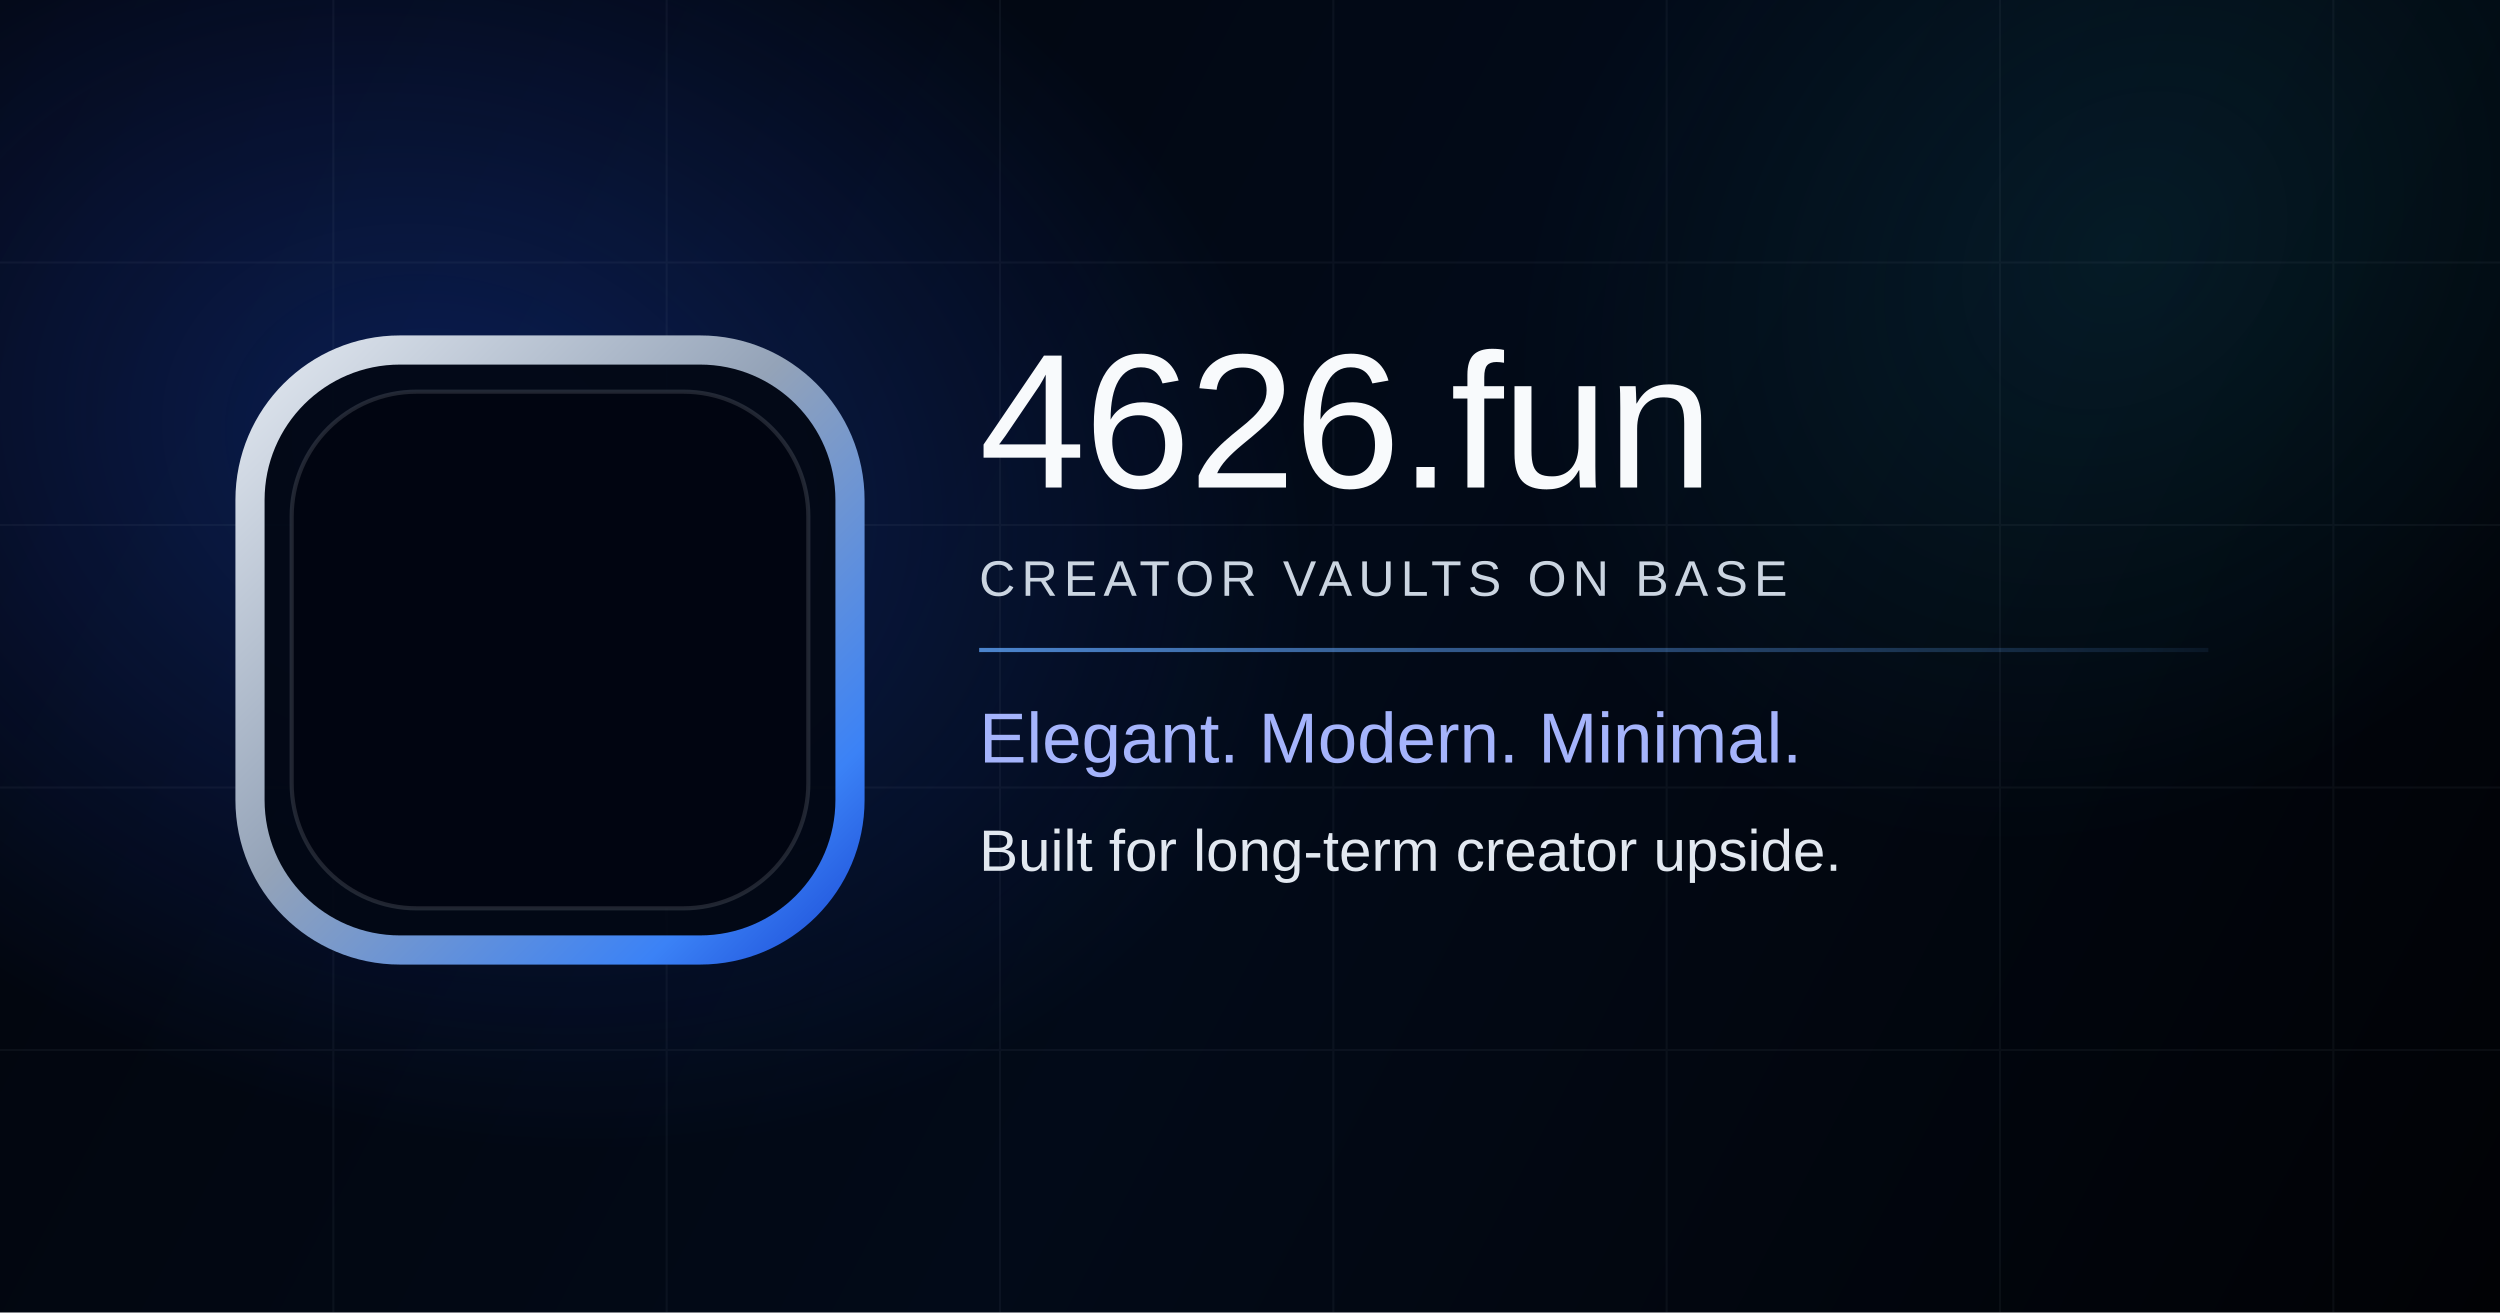
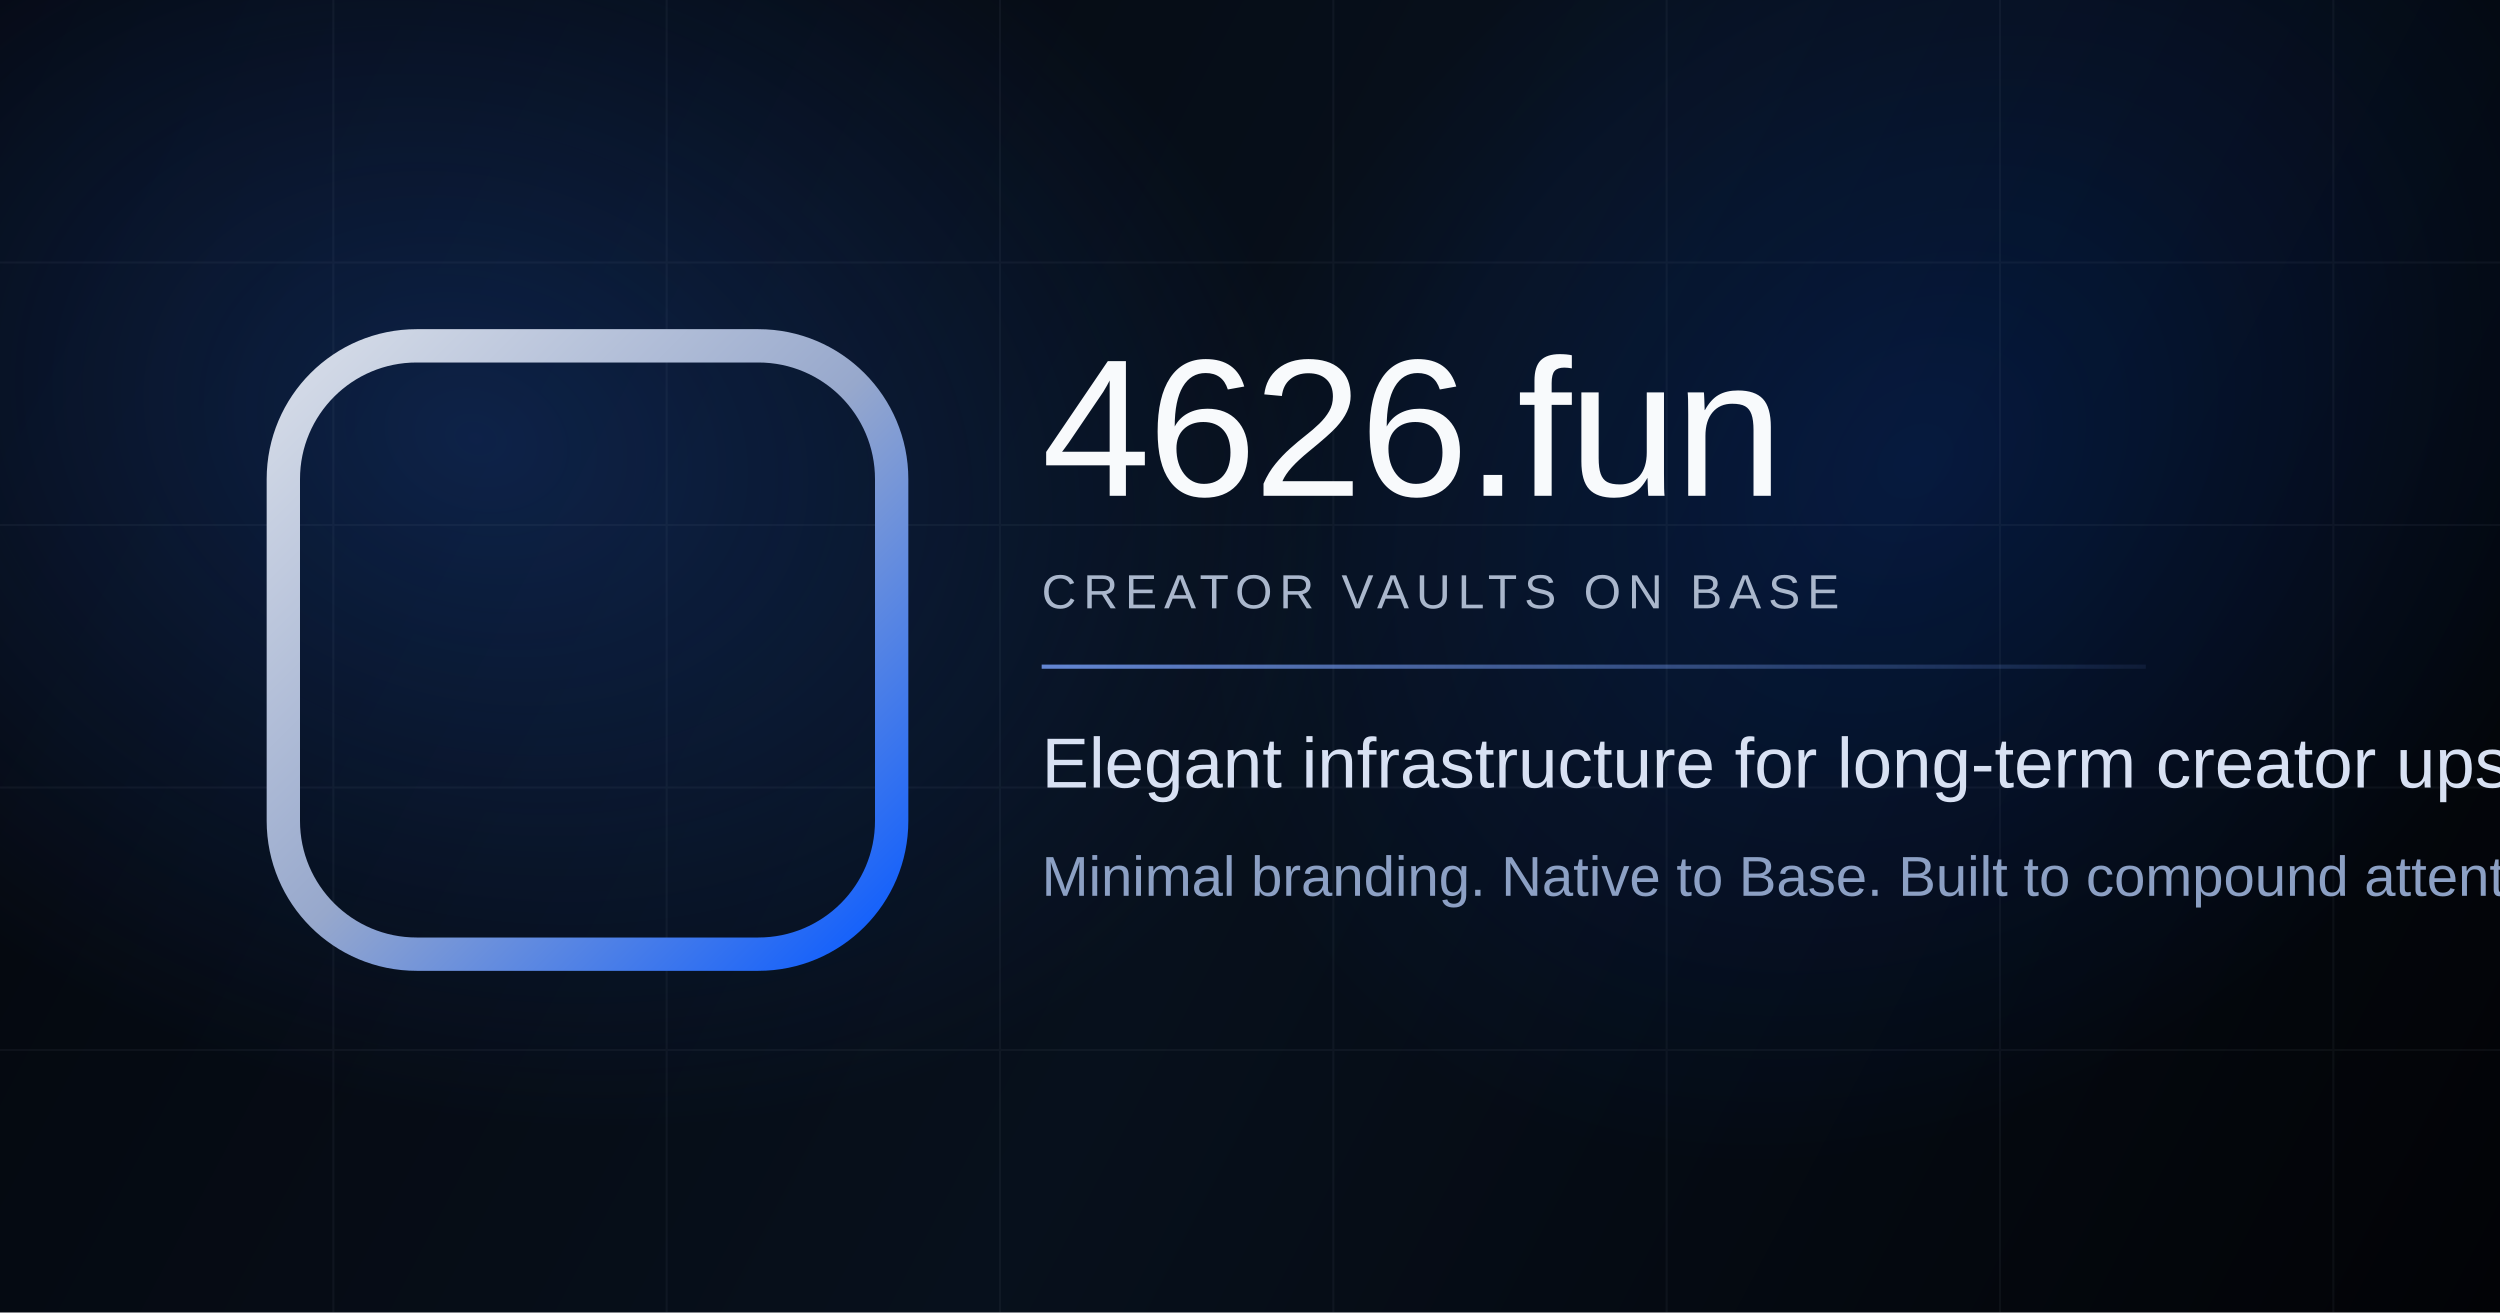
<svg xmlns="http://www.w3.org/2000/svg" width="1200" height="630" viewBox="0 0 1200 630" fill="none">
  <defs>
    <linearGradient id="bg" x1="0" y1="0" x2="1200" y2="630" gradientUnits="userSpaceOnUse">
-       <stop offset="0" stop-color="#02040B" />
-       <stop offset="0.52" stop-color="#020A18" />
-       <stop offset="1" stop-color="#010205" />
+       <stop offset="0" stop-color="#04060B" />
+       <stop offset="0.52" stop-color="#07101C" />
+       <stop offset="1" stop-color="#020306" />
    </linearGradient>
-     <radialGradient id="left-glow" cx="0" cy="0" r="1" gradientUnits="userSpaceOnUse" gradientTransform="translate(220 220) rotate(18) scale(420 320)">
-       <stop offset="0" stop-color="#1D4ED8" stop-opacity="0.34" />
-       <stop offset="1" stop-color="#1D4ED8" stop-opacity="0" />
+     <radialGradient id="left-glow" cx="0" cy="0" r="1" gradientUnits="userSpaceOnUse" gradientTransform="translate(230 210) rotate(18) scale(420 320)">
+       <stop offset="0" stop-color="#173E87" stop-opacity="0.46" />
+       <stop offset="1" stop-color="#173E87" stop-opacity="0" />
    </radialGradient>
-     <radialGradient id="right-glow" cx="0" cy="0" r="1" gradientUnits="userSpaceOnUse" gradientTransform="translate(1020 120) rotate(138) scale(320 260)">
-       <stop offset="0" stop-color="#22D3EE" stop-opacity="0.1" />
-       <stop offset="1" stop-color="#22D3EE" stop-opacity="0" />
+     <radialGradient id="right-glow" cx="0" cy="0" r="1" gradientUnits="userSpaceOnUse" gradientTransform="translate(920 220) rotate(138) scale(380 300)">
+       <stop offset="0" stop-color="#0A5BFF" stop-opacity="0.18" />
+       <stop offset="1" stop-color="#0A5BFF" stop-opacity="0" />
    </radialGradient>
-     <linearGradient id="mark-stroke" x1="120" y1="168" x2="408" y2="456" gradientUnits="userSpaceOnUse">
-       <stop offset="0" stop-color="#E2E8F0" />
-       <stop offset="0.45" stop-color="#94A3B8" />
-       <stop offset="0.84" stop-color="#3B82F6" />
-       <stop offset="1" stop-color="#1D4ED8" />
+     <linearGradient id="mark-stroke" x1="136" y1="166" x2="428" y2="458" gradientUnits="userSpaceOnUse">
+       <stop offset="0" stop-color="#D8DEE9" />
+       <stop offset="0.5" stop-color="#97A8CC" />
+       <stop offset="1" stop-color="#0A5BFF" />
    </linearGradient>
-     <linearGradient id="divider" x1="470" y1="0" x2="1060" y2="0" gradientUnits="userSpaceOnUse">
-       <stop offset="0" stop-color="#60A5FA" stop-opacity="0.78" />
-       <stop offset="1" stop-color="#60A5FA" stop-opacity="0.08" />
+     <linearGradient id="divider" x1="500" y1="0" x2="1030" y2="0" gradientUnits="userSpaceOnUse">
+       <stop offset="0" stop-color="#7AA3FF" stop-opacity="0.8" />
+       <stop offset="1" stop-color="#7AA3FF" stop-opacity="0.08" />
    </linearGradient>
  </defs>
  <rect width="1200" height="630" fill="url(#bg)" />
  <rect width="1200" height="630" fill="url(#left-glow)" />
  <rect width="1200" height="630" fill="url(#right-glow)" />
  <g opacity="0.06" stroke="#94A3B8">
    <path d="M0 126H1200" />
    <path d="M0 252H1200" />
    <path d="M0 378H1200" />
    <path d="M0 504H1200" />
    <path d="M160 0V630" />
    <path d="M320 0V630" />
    <path d="M480 0V630" />
    <path d="M640 0V630" />
    <path d="M800 0V630" />
    <path d="M960 0V630" />
    <path d="M1120 0V630" />
  </g>
-   <rect x="120" y="168" width="288" height="288" rx="72" fill="#030814" fill-opacity="0.92" stroke="url(#mark-stroke)" stroke-width="14" />
-   <rect x="140" y="188" width="248" height="248" rx="60" fill="#020611" fill-opacity="0.95" stroke="#E2E8F0" stroke-opacity="0.14" stroke-width="2" />
-   <text x="470" y="234" fill="#F8FAFC" font-family="Avenir Next, Helvetica Neue, Arial, sans-serif" font-size="92" font-weight="500" letter-spacing="-0.8">4626.fun</text>
-   <text x="470" y="286" fill="#CBD5E1" font-family="Avenir Next, Helvetica Neue, Arial, sans-serif" font-size="24" font-weight="400" letter-spacing="3">CREATOR VAULTS ON BASE</text>
-   <path d="M470 312H1060" stroke="url(#divider)" stroke-width="2" />
-   <text x="470" y="366" fill="#A5B4FC" font-family="Avenir Next, Helvetica Neue, Arial, sans-serif" font-size="34" font-weight="400">Elegant. Modern. Minimal.</text>
-   <text x="470" y="418" fill="#E2E8F0" font-family="Avenir Next, Helvetica Neue, Arial, sans-serif" font-size="28" font-weight="300">Built for long-term creator upside.</text>
+   <rect x="136" y="166" width="292" height="292" rx="64" stroke="url(#mark-stroke)" stroke-width="16" stroke-linecap="round" stroke-linejoin="round" />
+   <text x="500" y="238" fill="#F8FAFC" font-family="Avenir Next, Helvetica Neue, Arial, sans-serif" font-size="94" font-weight="500" letter-spacing="-1.4">
+     4626.fun
+   </text>
+   <text x="500" y="292" fill="#AAB7CC" font-family="Avenir Next, Helvetica Neue, Arial, sans-serif" font-size="23" font-weight="400" letter-spacing="3.4">
+     CREATOR VAULTS ON BASE
+   </text>
+   <path d="M500 320H1030" stroke="url(#divider)" stroke-width="2" />
+   <text x="500" y="378" fill="#D8E1F3" font-family="Avenir Next, Helvetica Neue, Arial, sans-serif" font-size="34" font-weight="400">
+     Elegant infrastructure for long-term creator upside.
+   </text>
+   <text x="500" y="430" fill="#8CA0C4" font-family="Avenir Next, Helvetica Neue, Arial, sans-serif" font-size="27" font-weight="300">
+     Minimal branding. Native to Base. Built to compound attention.
+   </text>
</svg>
